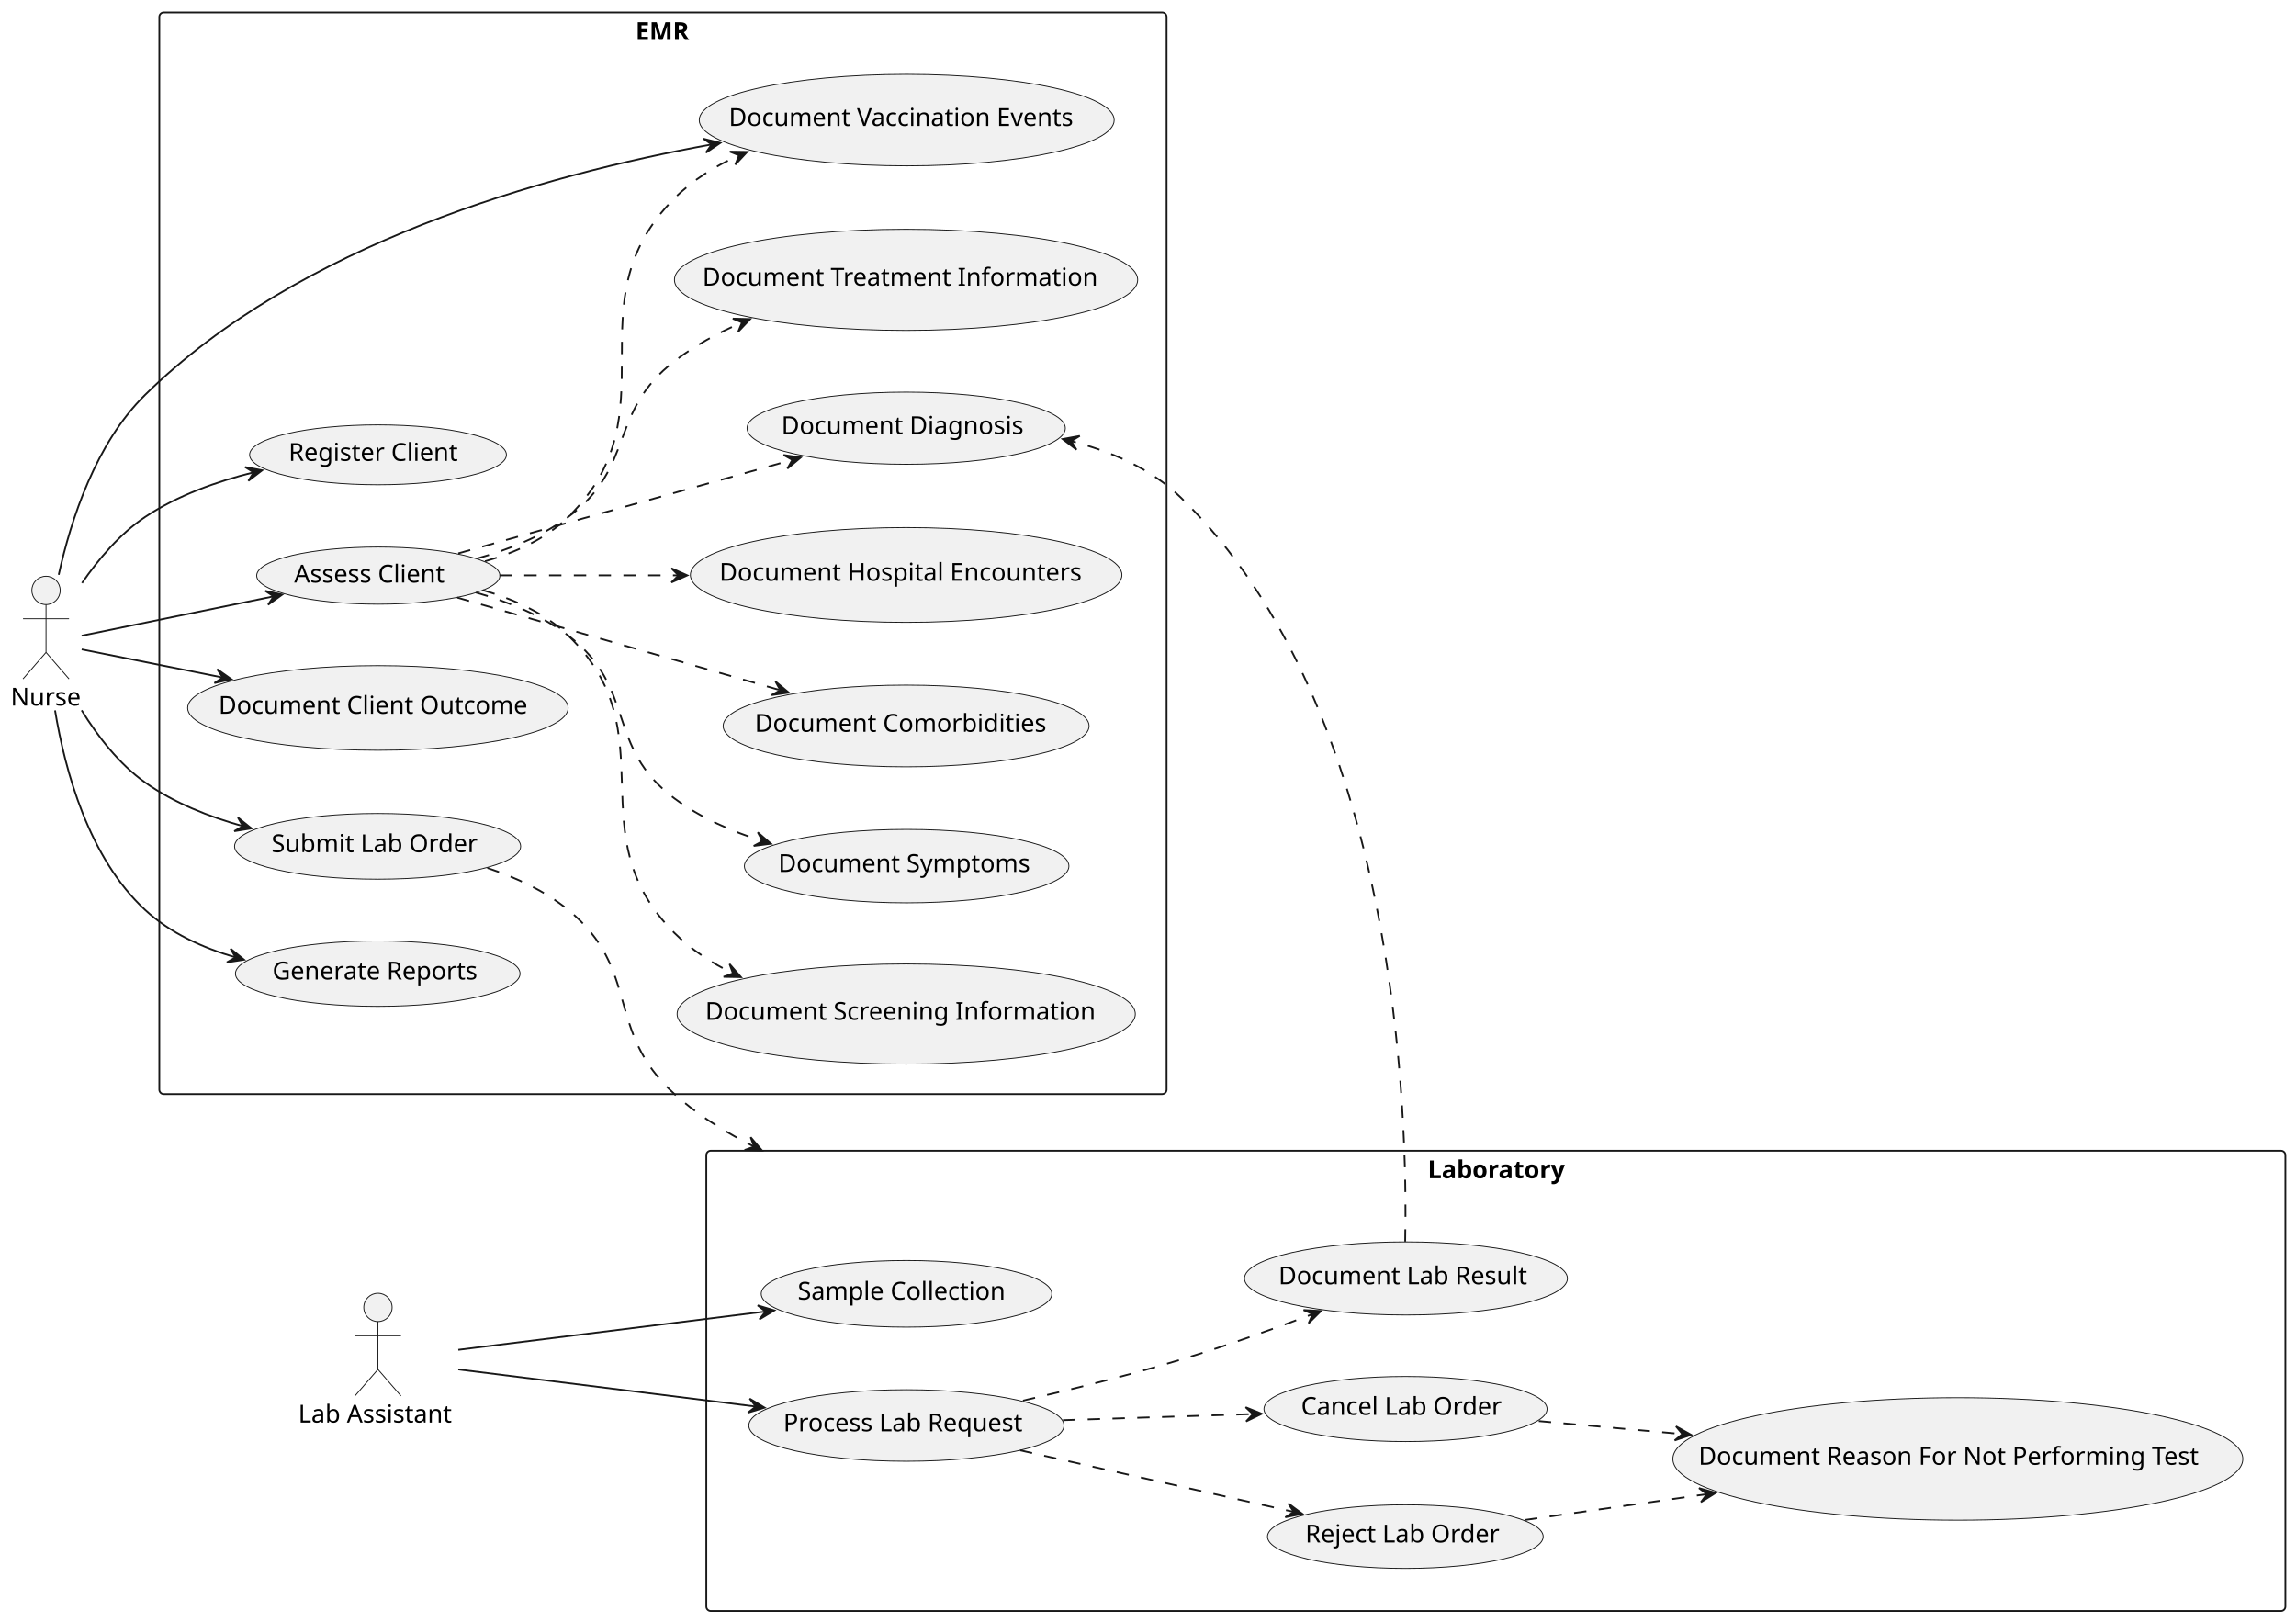
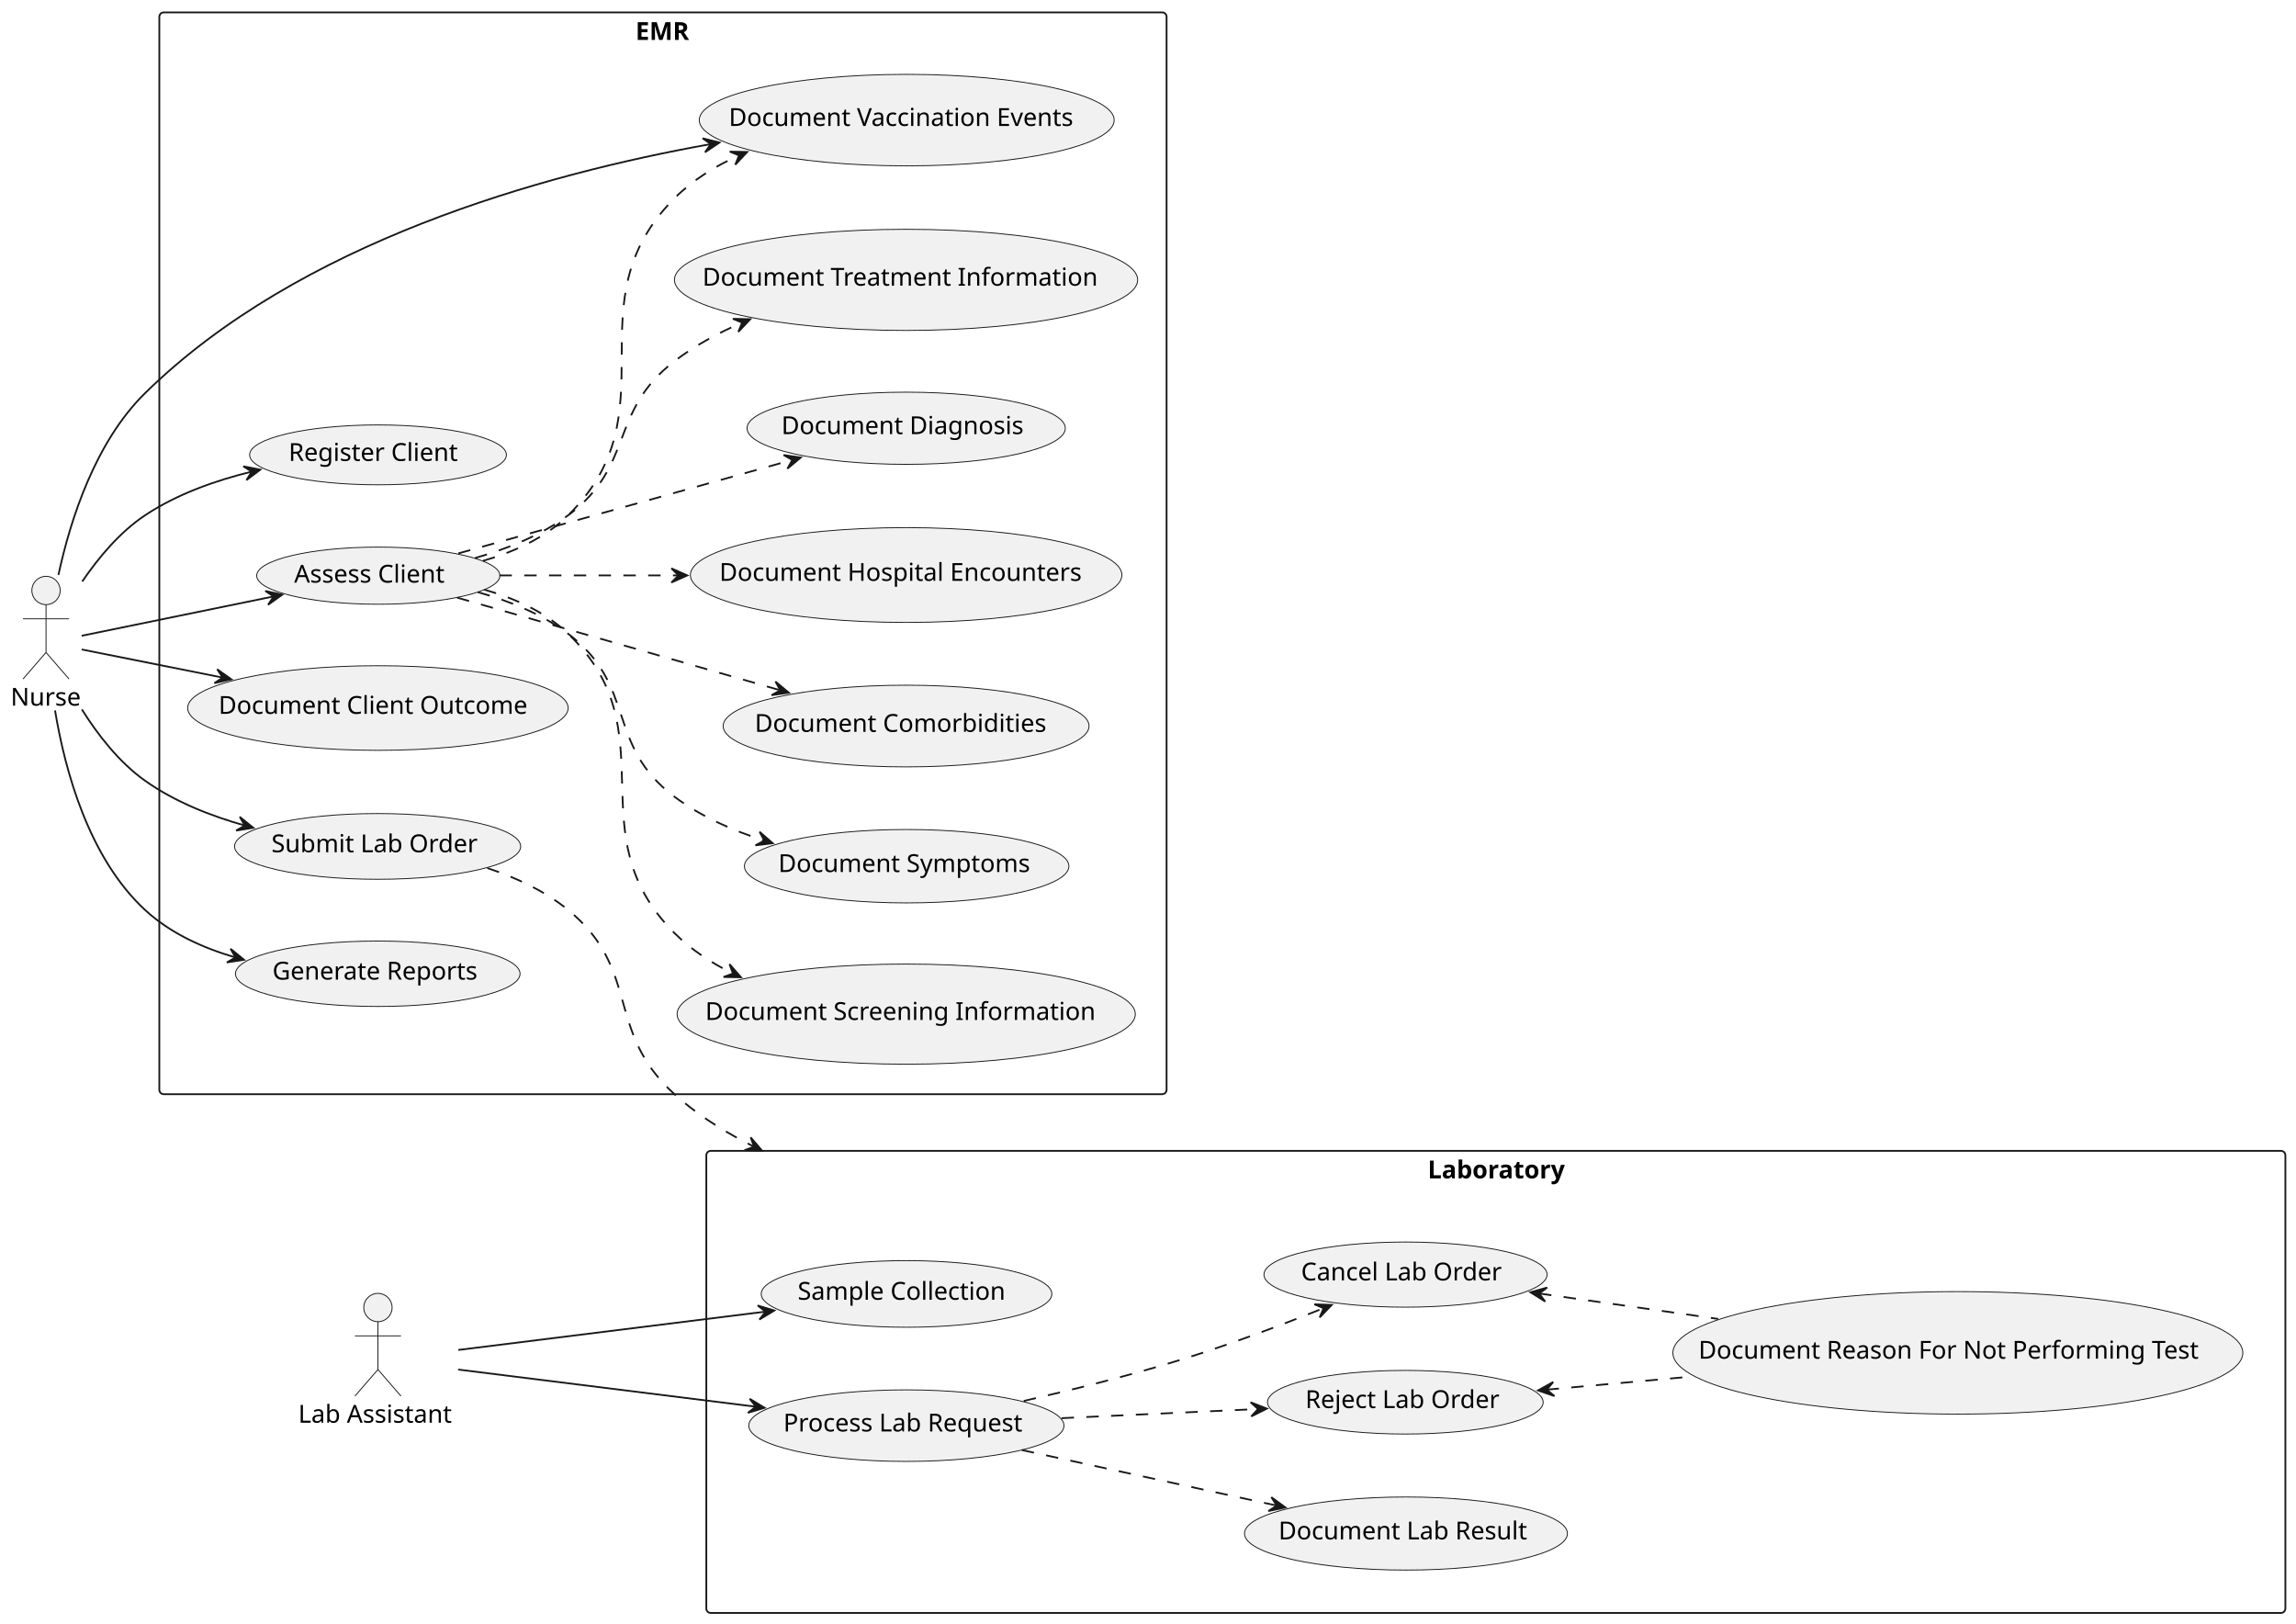
- <svg xmlns="http://www.w3.org/2000/svg" contentStyleType="text/css" height="916px" preserveAspectRatio="none" style="width:1297px;height:916px;background:#FFFFFF;" version="1.1" viewBox="0 0 1297 916" width="1297px" zoomAndPan="magnify">
+ <svg xmlns="http://www.w3.org/2000/svg" contentStyleType="text/css" height="917px" preserveAspectRatio="none" style="width:1297px;height:917px;background:#FFFFFF;" version="1.1" viewBox="0 0 1297 917" width="1297px" zoomAndPan="magnify">
  <defs />
  <g>
    <g id="cluster_EMR">
      <rect fill="none" height="611" rx="2.5" ry="2.5" style="stroke:#181818;stroke-width:1.0;" width="569" x="90" y="7" />
      <text fill="#000000" font-family="sans-serif" font-size="14" font-weight="bold" lengthAdjust="spacing" textLength="31" x="359" y="22.535">EMR</text>
    </g>
    <g id="cluster_Laboratory">
-       <rect fill="none" height="260" rx="2.5" ry="2.5" style="stroke:#181818;stroke-width:1.0;" width="892" x="399" y="650" />
+       <rect fill="none" height="261" rx="2.5" ry="2.5" style="stroke:#181818;stroke-width:1.0;" width="892" x="399" y="650" />
      <text fill="#000000" font-family="sans-serif" font-size="14" font-weight="bold" lengthAdjust="spacing" textLength="77" x="806.5" y="665.535">Laboratory</text>
    </g>
    <g id="elem_UC1">
      <ellipse cx="213.54" cy="256.908" fill="#F1F1F1" rx="72.54" ry="16.908" style="stroke:#181818;stroke-width:0.5;" />
      <text fill="#000000" font-family="sans-serif" font-size="14" lengthAdjust="spacing" textLength="100" x="163.043" y="260.334">Register Client</text>
    </g>
    <g id="elem_UC2">
      <ellipse cx="213.699" cy="325.14" fill="#F1F1F1" rx="68.699" ry="16.14" style="stroke:#181818;stroke-width:0.5;" />
      <text fill="#000000" font-family="sans-serif" font-size="14" lengthAdjust="spacing" textLength="90" x="166.171" y="329.056">Assess Client</text>
    </g>
    <g id="elem_UC3">
      <ellipse cx="511.91" cy="572.782" fill="#F1F1F1" rx="129.41" ry="28.282" style="stroke:#181818;stroke-width:0.5;" />
      <text fill="#000000" font-family="sans-serif" font-size="14" lengthAdjust="spacing" textLength="227" x="398.41" y="576.073">Document Screening Information</text>
    </g>
    <g id="elem_UC4">
      <ellipse cx="512.164" cy="489.233" fill="#F1F1F1" rx="91.665" ry="20.733" style="stroke:#181818;stroke-width:0.5;" />
      <text fill="#000000" font-family="sans-serif" font-size="14" lengthAdjust="spacing" textLength="145" x="439.664" y="492.524">Document Symptoms</text>
    </g>
    <g id="elem_UC5">
      <ellipse cx="511.856" cy="410.071" fill="#F1F1F1" rx="103.356" ry="23.071" style="stroke:#181818;stroke-width:0.5;" />
      <text fill="#000000" font-family="sans-serif" font-size="14" lengthAdjust="spacing" textLength="171" x="426.356" y="413.362">Document Comorbidities</text>
    </g>
    <g id="elem_UC6">
      <ellipse cx="511.875" cy="324.775" fill="#F1F1F1" rx="121.876" ry="26.775" style="stroke:#181818;stroke-width:0.5;" />
      <text fill="#000000" font-family="sans-serif" font-size="14" lengthAdjust="spacing" textLength="211" x="406.375" y="328.066">Document Hospital Encounters</text>
    </g>
    <g id="elem_UC8">
      <ellipse cx="511.899" cy="241.88" fill="#F1F1F1" rx="89.899" ry="20.38" style="stroke:#181818;stroke-width:0.5;" />
      <text fill="#000000" font-family="sans-serif" font-size="14" lengthAdjust="spacing" textLength="141" x="441.399" y="245.171">Document Diagnosis</text>
    </g>
    <g id="elem_UC9">
      <ellipse cx="511.829" cy="158.066" fill="#F1F1F1" rx="130.829" ry="28.566" style="stroke:#181818;stroke-width:0.5;" />
      <text fill="#000000" font-family="sans-serif" font-size="14" lengthAdjust="spacing" textLength="230" x="396.829" y="161.357">Document Treatment Information</text>
    </g>
    <g id="elem_UC10">
      <ellipse cx="213.476" cy="399.895" fill="#F1F1F1" rx="107.476" ry="23.895" style="stroke:#181818;stroke-width:0.5;" />
      <text fill="#000000" font-family="sans-serif" font-size="14" lengthAdjust="spacing" textLength="180" x="123.476" y="403.186">Document Client Outcome</text>
    </g>
    <g id="elem_UC11">
      <ellipse cx="213.315" cy="478.063" fill="#F1F1F1" rx="80.815" ry="18.563" style="stroke:#181818;stroke-width:0.5;" />
      <text fill="#000000" font-family="sans-serif" font-size="14" lengthAdjust="spacing" textLength="120" x="153.315" y="481.354">Submit Lab Order</text>
    </g>
    <g id="elem_UC12">
      <ellipse cx="512.199" cy="67.84" fill="#F1F1F1" rx="117.199" ry="25.84" style="stroke:#181818;stroke-width:0.5;" />
      <text fill="#000000" font-family="sans-serif" font-size="14" lengthAdjust="spacing" textLength="201" x="411.699" y="71.131">Document Vaccination Events</text>
    </g>
    <g id="elem_UC13">
      <ellipse cx="213.391" cy="549.978" fill="#F1F1F1" rx="80.391" ry="18.478" style="stroke:#181818;stroke-width:0.5;" />
      <text fill="#000000" font-family="sans-serif" font-size="14" lengthAdjust="spacing" textLength="119" x="153.891" y="553.269">Generate Reports</text>
    </g>
    <g id="elem_UC14">
      <ellipse cx="512.091" cy="730.818" fill="#F1F1F1" rx="82.091" ry="18.818" style="stroke:#181818;stroke-width:0.5;" />
      <text fill="#000000" font-family="sans-serif" font-size="14" lengthAdjust="spacing" textLength="123" x="450.591" y="734.109">Sample Collection</text>
    </g>
    <g id="elem_UC15">
      <ellipse cx="512.02" cy="805.204" fill="#F1F1F1" rx="89.02" ry="20.204" style="stroke:#181818;stroke-width:0.5;" />
      <text fill="#000000" font-family="sans-serif" font-size="14" lengthAdjust="spacing" textLength="139" x="442.52" y="808.495">Process Lab Request</text>
    </g>
    <g id="elem_UC16">
-       <ellipse cx="794.222" cy="722.144" fill="#F1F1F1" rx="91.222" ry="20.644" style="stroke:#181818;stroke-width:0.5;" />
-       <text fill="#000000" font-family="sans-serif" font-size="14" lengthAdjust="spacing" textLength="144" x="722.222" y="725.435">Document Lab Result</text>
+       <ellipse cx="794.222" cy="866.144" fill="#F1F1F1" rx="91.222" ry="20.644" style="stroke:#181818;stroke-width:0.5;" />
+       <text fill="#000000" font-family="sans-serif" font-size="14" lengthAdjust="spacing" textLength="144" x="722.222" y="869.435">Document Lab Result</text>
    </g>
    <g id="elem_UC17">
-       <ellipse cx="793.869" cy="867.974" fill="#F1F1F1" rx="77.869" ry="17.974" style="stroke:#181818;stroke-width:0.5;" />
-       <text fill="#000000" font-family="sans-serif" font-size="14" lengthAdjust="spacing" textLength="113" x="737.369" y="871.265">Reject Lab Order</text>
+       <ellipse cx="793.869" cy="791.974" fill="#F1F1F1" rx="77.869" ry="17.974" style="stroke:#181818;stroke-width:0.5;" />
+       <text fill="#000000" font-family="sans-serif" font-size="14" lengthAdjust="spacing" textLength="113" x="737.369" y="795.265">Reject Lab Order</text>
    </g>
    <g id="elem_UC18">
-       <ellipse cx="793.968" cy="795.894" fill="#F1F1F1" rx="79.969" ry="18.394" style="stroke:#181818;stroke-width:0.5;" />
-       <text fill="#000000" font-family="sans-serif" font-size="14" lengthAdjust="spacing" textLength="118" x="734.968" y="799.185">Cancel Lab Order</text>
+       <ellipse cx="793.968" cy="719.894" fill="#F1F1F1" rx="79.969" ry="18.394" style="stroke:#181818;stroke-width:0.5;" />
+       <text fill="#000000" font-family="sans-serif" font-size="14" lengthAdjust="spacing" textLength="118" x="734.968" y="723.185">Cancel Lab Order</text>
    </g>
    <g id="elem_UC19">
-       <ellipse cx="1105.973" cy="824.095" fill="#F1F1F1" rx="160.973" ry="34.595" style="stroke:#181818;stroke-width:0.5;" />
-       <text fill="#000000" font-family="sans-serif" font-size="14" lengthAdjust="spacing" textLength="293" x="959.473" y="827.386">Document Reason For Not Performing Test</text>
+       <ellipse cx="1105.973" cy="764.095" fill="#F1F1F1" rx="160.973" ry="34.595" style="stroke:#181818;stroke-width:0.5;" />
+       <text fill="#000000" font-family="sans-serif" font-size="14" lengthAdjust="spacing" textLength="293" x="959.473" y="767.386">Document Reason For Not Performing Test</text>
    </g>
    <g id="elem_nurse">
      <ellipse cx="26" cy="333.5" fill="#F1F1F1" rx="8" ry="8" style="stroke:#181818;stroke-width:0.5;" />
      <path d="M26,341.5 L26,368.5 M13,349.5 L39,349.5 M26,368.5 L13,383.5 M26,368.5 L39,383.5 " fill="none" style="stroke:#181818;stroke-width:0.5;" />
      <text fill="#000000" font-family="sans-serif" font-size="14" lengthAdjust="spacing" textLength="40" x="6" y="398.535">Nurse</text>
    </g>
    <g id="elem_lab">
      <ellipse cx="213.5" cy="738.5" fill="#F1F1F1" rx="8" ry="8" style="stroke:#181818;stroke-width:0.5;" />
      <path d="M213.5,746.5 L213.5,773.5 M200.5,754.5 L226.5,754.5 M213.5,773.5 L200.5,788.5 M213.5,773.5 L226.5,788.5 " fill="none" style="stroke:#181818;stroke-width:0.5;" />
      <text fill="#000000" font-family="sans-serif" font-size="14" lengthAdjust="spacing" textLength="90" x="168.5" y="803.535">Lab Assistant</text>
    </g>
    <g id="link_nurse_UC1">
-       <path d="M46.33,329.33 C55.56,315.94 67.72,301.5 82,292 C100.22,279.88 122.49,271.95 143.44,266.76 " fill="none" id="nurse-to-UC1" style="stroke:#181818;stroke-width:1.0;" />
-       <polygon fill="#181818" points="148.13,265.65,138.448,263.845,143.266,266.809,140.302,271.627,148.13,265.65" style="stroke:#181818;stroke-width:1.0;" />
+       <path d="M46.45,328.43 C55.63,314.95 67.72,300.49 82,291 C99.92,279.09 121.8,271.34 142.48,266.31 " fill="none" id="nurse-to-UC1" style="stroke:#181818;stroke-width:1.0;" />
+       <polygon fill="#181818" points="147.09,265.24,137.419,263.375,142.219,266.368,139.225,271.168,147.09,265.24" style="stroke:#181818;stroke-width:1.0;" />
    </g>
    <g id="link_nurse_UC2">
      <path d="M46.15,359.08 C71.53,353.88 117.42,344.48 154.58,336.86 " fill="none" id="nurse-to-UC2" style="stroke:#181818;stroke-width:1.0;" />
      <polygon fill="#181818" points="159.46,335.87,149.841,333.756,154.562,336.873,151.445,341.593,159.46,335.87" style="stroke:#181818;stroke-width:1.0;" />
    </g>
    <g id="link_nurse_UC10">
      <path d="M46.15,366.82 C65.25,370.63 95.97,376.76 125.84,382.72 " fill="none" id="nurse-to-UC10" style="stroke:#181818;stroke-width:1.0;" />
      <polygon fill="#181818" points="130.72,383.69,122.682,377.998,125.818,382.707,121.109,385.842,130.72,383.69" style="stroke:#181818;stroke-width:1.0;" />
    </g>
    <g id="link_nurse_UC11">
-       <path d="M46.12,401.23 C55.18,415.88 67.27,431.57 82,442 C98.34,453.57 118.26,461.42 137.56,466.75 " fill="none" id="nurse-to-UC11" style="stroke:#181818;stroke-width:1.0;" />
-       <polygon fill="#181818" points="142.06,467.94,134.388,461.764,137.227,466.657,132.335,469.497,142.06,467.94" style="stroke:#181818;stroke-width:1.0;" />
+       <path d="M46.25,400.69 C55.33,415.16 67.4,430.65 82,441 C98.63,452.78 118.93,460.83 138.52,466.32 " fill="none" id="nurse-to-UC11" style="stroke:#181818;stroke-width:1.0;" />
+       <polygon fill="#181818" points="143.11,467.55,135.442,461.369,138.278,466.264,133.384,469.1,143.11,467.55" style="stroke:#181818;stroke-width:1.0;" />
    </g>
    <g id="link_nurse_UC12">
-       <path d="M33.17,324.67 C40.06,293.5 54.14,250.34 82,223 C168.97,137.65 306.38,98.91 402.17,81.57 " fill="none" id="nurse-to-UC12" style="stroke:#181818;stroke-width:1.0;" />
-       <polygon fill="#181818" points="406.93,80.73,397.371,78.358,402.006,81.601,398.764,86.236,406.93,80.73" style="stroke:#181818;stroke-width:1.0;" />
+       <path d="M33.01,324.69 C39.82,293.26 53.86,249.6 82,222 C168.79,136.88 305.91,98.46 401.7,81.35 " fill="none" id="nurse-to-UC12" style="stroke:#181818;stroke-width:1.0;" />
+       <polygon fill="#181818" points="406.45,80.51,396.898,78.111,401.524,81.367,398.269,85.993,406.45,80.51" style="stroke:#181818;stroke-width:1.0;" />
    </g>
    <g id="link_nurse_UC13">
      <path d="M31.09,401.27 C36.76,435.5 50.22,484.67 82,514 C96.12,527.03 114.53,535.41 133.05,540.78 " fill="none" id="nurse-to-UC13" style="stroke:#181818;stroke-width:1.0;" />
      <polygon fill="#181818" points="137.87,542.09,130.237,535.867,133.046,540.777,128.135,543.586,137.87,542.09" style="stroke:#181818;stroke-width:1.0;" />
    </g>
    <g id="link_UC2_UC3">
-       <path d="M272.71,333.38 C290.04,338.37 307.88,346.32 321,359 C378.01,414.1 324.85,471.02 381,527 C390.48,536.45 402.03,543.97 414.28,549.95 " fill="none" id="UC2-to-UC3" style="stroke:#181818;stroke-width:1.0;stroke-dasharray:7.0,7.0;" />
-       <polygon fill="#181818" points="418.58,551.95,412.117,544.518,414.049,549.835,408.733,551.767,418.58,551.95" style="stroke:#181818;stroke-width:1.0;" />
+       <path d="M273.53,333.01 C290.6,337.85 308.08,345.6 321,358 C378.49,413.2 324.61,470.67 381,527 C390.47,536.46 402.01,543.99 414.26,549.97 " fill="none" id="UC2-to-UC3" style="stroke:#181818;stroke-width:1.0;stroke-dasharray:7.0,7.0;" />
+       <polygon fill="#181818" points="418.57,551.97,412.098,544.546,414.037,549.86,408.723,551.799,418.57,551.97" style="stroke:#181818;stroke-width:1.0;" />
    </g>
    <g id="link_UC2_UC4">
-       <path d="M268.84,334.7 C286.72,339.79 305.87,347.47 321,359 C359.83,388.58 341.81,421.9 381,451 C395.67,461.89 413.42,469.67 431.02,475.23 " fill="none" id="UC2-to-UC4" style="stroke:#181818;stroke-width:1.0;stroke-dasharray:7.0,7.0;" />
-       <polygon fill="#181818" points="435.53,476.59,428.068,470.162,430.743,475.147,425.759,477.822,435.53,476.59" style="stroke:#181818;stroke-width:1.0;" />
+       <path d="M269.92,334.44 C287.49,339.36 306.17,346.8 321,358 C359.96,387.41 341.91,420.76 381,450 C395.92,461.16 414.02,469.14 431.92,474.85 " fill="none" id="UC2-to-UC4" style="stroke:#181818;stroke-width:1.0;stroke-dasharray:7.0,7.0;" />
+       <polygon fill="#181818" points="436.53,476.26,429.091,469.806,431.748,474.8,426.754,477.457,436.53,476.26" style="stroke:#181818;stroke-width:1.0;" />
    </g>
    <g id="link_UC2_UC5">
      <path d="M258.25,337.54 C306.35,351.33 384.32,373.68 440.96,389.92 " fill="none" id="UC2-to-UC5" style="stroke:#181818;stroke-width:1.0;stroke-dasharray:7.0,7.0;" />
      <polygon fill="#181818" points="445.61,391.25,438.05,384.937,440.801,389.88,435.858,392.631,445.61,391.25" style="stroke:#181818;stroke-width:1.0;" />
    </g>
    <g id="link_UC2_UC6">
      <path d="M282.15,325 C312.16,325 348.5,325 383.3,325 " fill="none" id="UC2-to-UC6" style="stroke:#181818;stroke-width:1.0;stroke-dasharray:7.0,7.0;" />
      <polygon fill="#181818" points="388.26,325,379.26,321,383.26,325,379.26,329,388.26,325" style="stroke:#181818;stroke-width:1.0;" />
    </g>
    <g id="link_UC2_UC12">
-       <path d="M273.95,317.06 C290.94,312.22 308.27,304.46 321,292 C381.26,233.01 321.51,171.77 381,112 C391.3,101.66 404.11,93.74 417.64,87.69 " fill="none" id="UC2-to-UC12" style="stroke:#181818;stroke-width:1.0;stroke-dasharray:7.0,7.0;" />
-       <polygon fill="#181818" points="422.09,85.8,412.242,85.643,417.489,87.757,415.374,93.004,422.09,85.8" style="stroke:#181818;stroke-width:1.0;" />
+       <path d="M272.86,316.77 C290.2,311.79 308.01,303.81 321,291 C380.76,232.1 321.76,171.42 381,112 C391.3,101.67 404.12,93.76 417.65,87.71 " fill="none" id="UC2-to-UC12" style="stroke:#181818;stroke-width:1.0;stroke-dasharray:7.0,7.0;" />
+       <polygon fill="#181818" points="422.1,85.82,412.253,85.637,417.494,87.765,415.365,93.007,422.1,85.82" style="stroke:#181818;stroke-width:1.0;" />
    </g>
    <g id="link_UC2_UC8">
      <path d="M258.89,312.57 C309,298.55 390.93,275.61 447.73,259.71 " fill="none" id="UC2-to-UC8" style="stroke:#181818;stroke-width:1.0;stroke-dasharray:7.0,7.0;" />
      <polygon fill="#181818" points="452.38,258.41,442.632,257.002,447.568,259.767,444.803,264.702,452.38,258.41" style="stroke:#181818;stroke-width:1.0;" />
    </g>
    <g id="link_UC2_UC9">
-       <path d="M269.52,315.46 C287.15,310.52 305.98,303.1 321,292 C359.07,263.87 343.5,232.88 381,204 C392.45,195.18 405.73,187.96 419.34,182.08 " fill="none" id="UC2-to-UC9" style="stroke:#181818;stroke-width:1.0;stroke-dasharray:7.0,7.0;" />
-       <polygon fill="#181818" points="423.8,180.22,413.954,179.974,419.182,182.136,417.02,187.363,423.8,180.22" style="stroke:#181818;stroke-width:1.0;" />
+       <path d="M268.39,315.16 C286.34,310.04 305.64,302.39 321,291 C358.73,263.02 343.71,232.56 381,204 C392.48,195.21 405.77,188.01 419.38,182.14 " fill="none" id="UC2-to-UC9" style="stroke:#181818;stroke-width:1.0;stroke-dasharray:7.0,7.0;" />
+       <polygon fill="#181818" points="423.84,180.28,413.994,180.06,419.227,182.208,417.079,187.441,423.84,180.28" style="stroke:#181818;stroke-width:1.0;" />
    </g>
    <g id="link_lab_UC14">
      <path d="M258.89,762.46 C304.7,756.74 377.1,747.71 432.59,740.79 " fill="none" id="lab-to-UC14" style="stroke:#181818;stroke-width:1.0;" />
      <polygon fill="#181818" points="437.42,740.18,427.989,737.341,432.459,740.807,428.993,745.277,437.42,740.18" style="stroke:#181818;stroke-width:1.0;" />
    </g>
    <g id="link_lab_UC15">
      <path d="M258.89,773.54 C303.22,779.07 372.46,787.71 427.17,794.54 " fill="none" id="lab-to-UC15" style="stroke:#181818;stroke-width:1.0;" />
      <polygon fill="#181818" points="431.92,795.13,423.495,790.03,426.96,794.501,422.488,797.966,431.92,795.13" style="stroke:#181818;stroke-width:1.0;" />
    </g>
    <g id="link_UC15_UC16">
-       <path d="M577.88,791.15 C605.54,784.79 638.04,776.73 667,768 C691.87,760.5 718.98,750.8 741.67,742.25 " fill="none" id="UC15-to-UC16" style="stroke:#181818;stroke-width:1.0;stroke-dasharray:7.0,7.0;" />
-       <polygon fill="#181818" points="746.22,740.52,736.386,739.971,741.545,742.293,739.223,747.451,746.22,740.52" style="stroke:#181818;stroke-width:1.0;" />
+       <path d="M577.24,818.99 C620.26,828.37 676.94,840.72 721.41,850.4 " fill="none" id="UC15-to-UC16" style="stroke:#181818;stroke-width:1.0;stroke-dasharray:7.0,7.0;" />
+       <polygon fill="#181818" points="726.13,851.43,718.179,845.617,721.243,850.373,716.488,853.436,726.13,851.43" style="stroke:#181818;stroke-width:1.0;" />
    </g>
    <g id="link_UC15_UC17">
-       <path d="M576.19,819.22 C622.5,829.64 685.05,843.71 731.06,854.06 " fill="none" id="UC15-to-UC17" style="stroke:#181818;stroke-width:1.0;stroke-dasharray:7.0,7.0;" />
-       <polygon fill="#181818" points="735.68,855.1,727.766,849.238,730.8,854.012,726.025,857.046,735.68,855.1" style="stroke:#181818;stroke-width:1.0;" />
+       <path d="M599.68,800.98 C635.06,799.33 675.78,797.44 710.7,795.82 " fill="none" id="UC15-to-UC17" style="stroke:#181818;stroke-width:1.0;stroke-dasharray:7.0,7.0;" />
+       <polygon fill="#181818" points="715.64,795.59,706.466,792.006,710.645,795.819,706.833,799.998,715.64,795.59" style="stroke:#181818;stroke-width:1.0;" />
    </g>
    <g id="link_UC15_UC18">
-       <path d="M600.44,802.19 C634.73,801.09 673.94,799.83 707.99,798.73 " fill="none" id="UC15-to-UC18" style="stroke:#181818;stroke-width:1.0;stroke-dasharray:7.0,7.0;" />
-       <polygon fill="#181818" points="712.78,798.58,703.648,794.891,707.783,798.751,703.922,802.886,712.78,798.58" style="stroke:#181818;stroke-width:1.0;" />
+       <path d="M578.32,791.26 C605.9,784.95 638.23,776.89 667,768 C694.21,759.59 724.03,748.32 747.82,738.82 " fill="none" id="UC15-to-UC18" style="stroke:#181818;stroke-width:1.0;stroke-dasharray:7.0,7.0;" />
+       <polygon fill="#181818" points="752.33,737.01,742.487,736.665,747.693,738.879,745.478,744.085,752.33,737.01" style="stroke:#181818;stroke-width:1.0;" />
    </g>
    <g id="link_UC18_UC19">
-       <path d="M869.25,802.71 C893.82,804.93 922.13,807.48 950.43,810.04 " fill="none" id="UC18-to-UC19" style="stroke:#181818;stroke-width:1.0;stroke-dasharray:7.0,7.0;" />
-       <polygon fill="#181818" points="955.34,810.48,946.743,805.675,950.361,810.024,946.012,813.641,955.34,810.48" style="stroke:#181818;stroke-width:1.0;" />
+       <path d="M869.43,730.56 C899.81,734.88 935.92,740 970.62,744.93 " fill="none" id="UC18-backto-UC19" style="stroke:#181818;stroke-width:1.0;stroke-dasharray:7.0,7.0;" />
+       <polygon fill="#181818" points="864.53,729.87,872.865,735.116,869.479,730.585,874.01,727.198,864.53,729.87" style="stroke:#181818;stroke-width:1.0;" />
    </g>
    <g id="link_UC17_UC19">
-       <path d="M861.5,858.56 C891.69,854.28 928.61,849.04 964.49,843.94 " fill="none" id="UC17-to-UC19" style="stroke:#181818;stroke-width:1.0;stroke-dasharray:7.0,7.0;" />
-       <polygon fill="#181818" points="969.21,843.27,959.739,840.568,964.259,843.969,960.858,848.489,969.21,843.27" style="stroke:#181818;stroke-width:1.0;" />
+       <path d="M873.66,784.89 C899.05,782.6 928.08,779.98 956.79,777.39 " fill="none" id="UC17-backto-UC19" style="stroke:#181818;stroke-width:1.0;stroke-dasharray:7.0,7.0;" />
+       <polygon fill="#181818" points="868.8,785.33,878.119,788.518,873.78,784.888,877.411,780.549,868.8,785.33" style="stroke:#181818;stroke-width:1.0;" />
    </g>
    <g id="link_UC11_Laboratory">
      <path d="M275.29,490.28 C291.36,495.63 307.87,503.23 321,514 C362.27,547.83 341.48,582.14 381,618 C392.565,628.492 406.311,637.394 420.463,644.852 C422.232,645.784 424.008,646.693 425.786,647.581 C426.675,648.025 427.565,648.463 428.455,648.895 C428.901,649.112 429.346,649.327 429.791,649.54 C430.013,649.647 430.236,649.753 430.459,649.859 " fill="none" id="UC11-to-Laboratory" style="stroke:#181818;stroke-width:1.0;stroke-dasharray:7.0,7.0;" />
      <polygon fill="#181818" points="430.459,649.859,424.055,642.376,425.945,647.708,420.613,649.598,430.459,649.859" style="stroke:#181818;stroke-width:1.0;" />
    </g>
-     <g id="link_UC16_UC8">
-       <path d="M793.78,701.35 C795.25,631.31 790.16,400.49 667,281 C650.19,264.69 627.59,254.91 604.89,249.12 " fill="none" id="UC16-to-UC8" style="stroke:#181818;stroke-width:1.0;stroke-dasharray:7.0,7.0;" />
-       <polygon fill="#181818" points="600.28,248.02,608.095,254.013,605.141,249.189,609.966,246.235,600.28,248.02" style="stroke:#181818;stroke-width:1.0;" />
-     </g>
  </g>
</svg>
